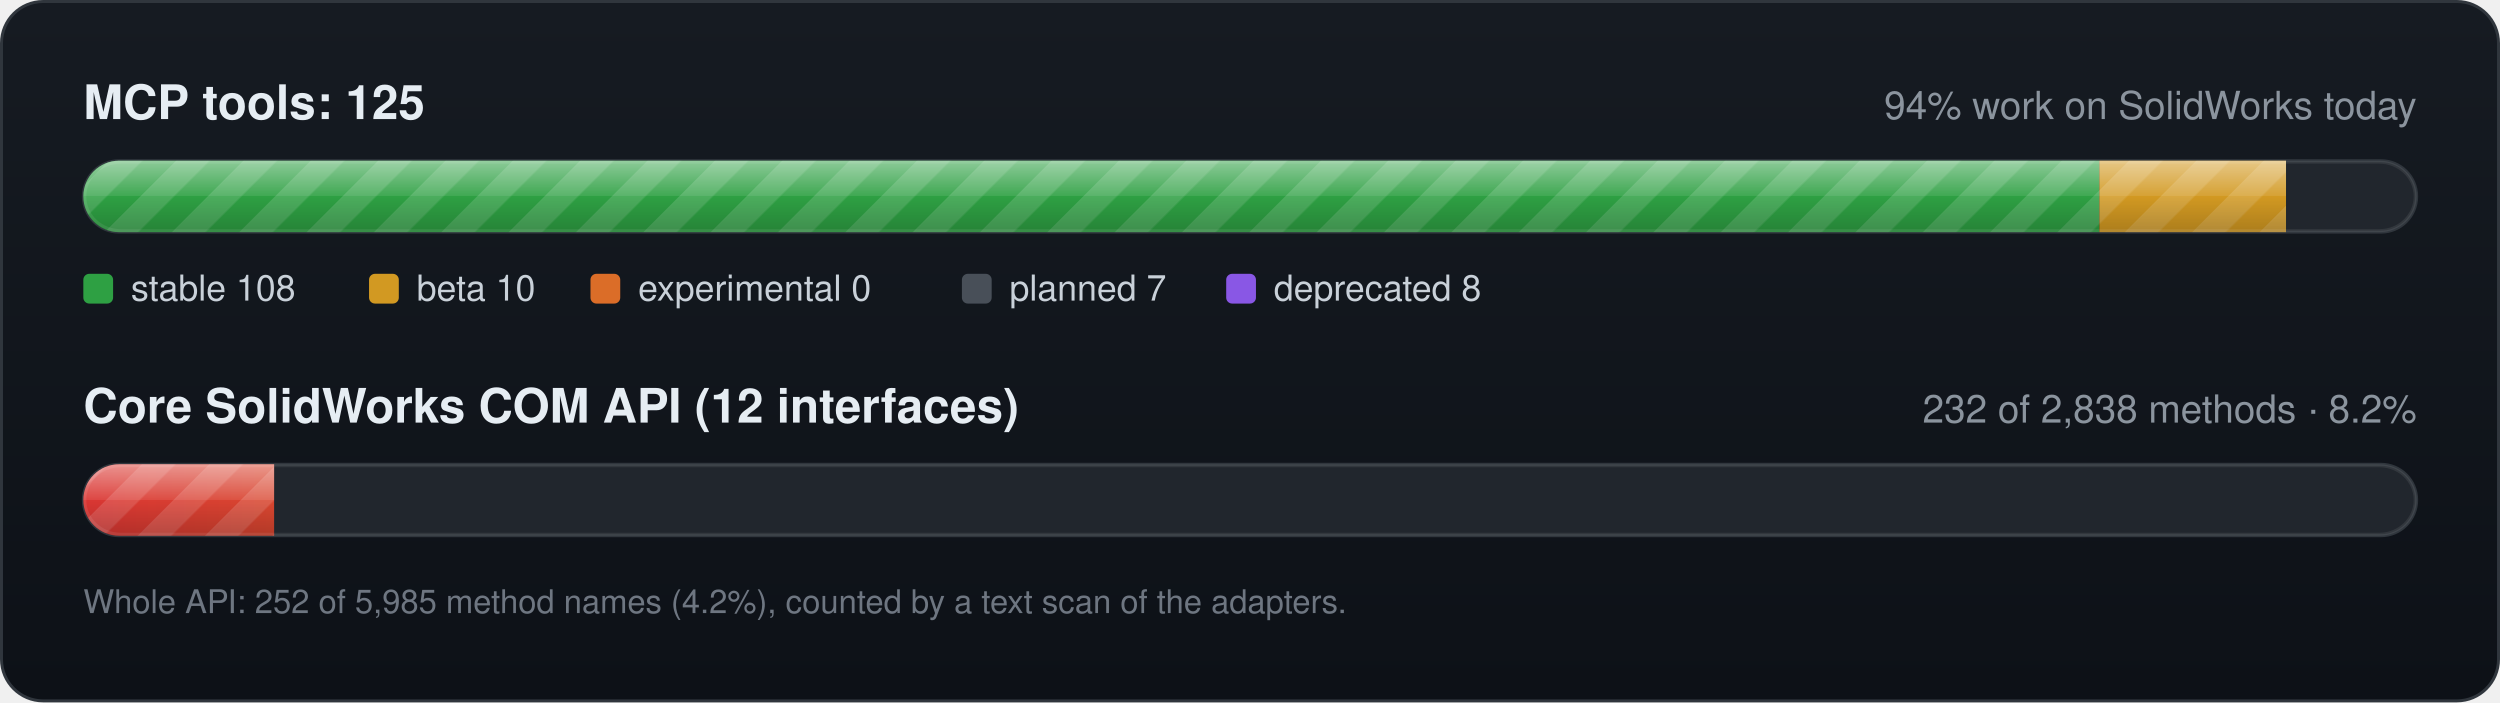
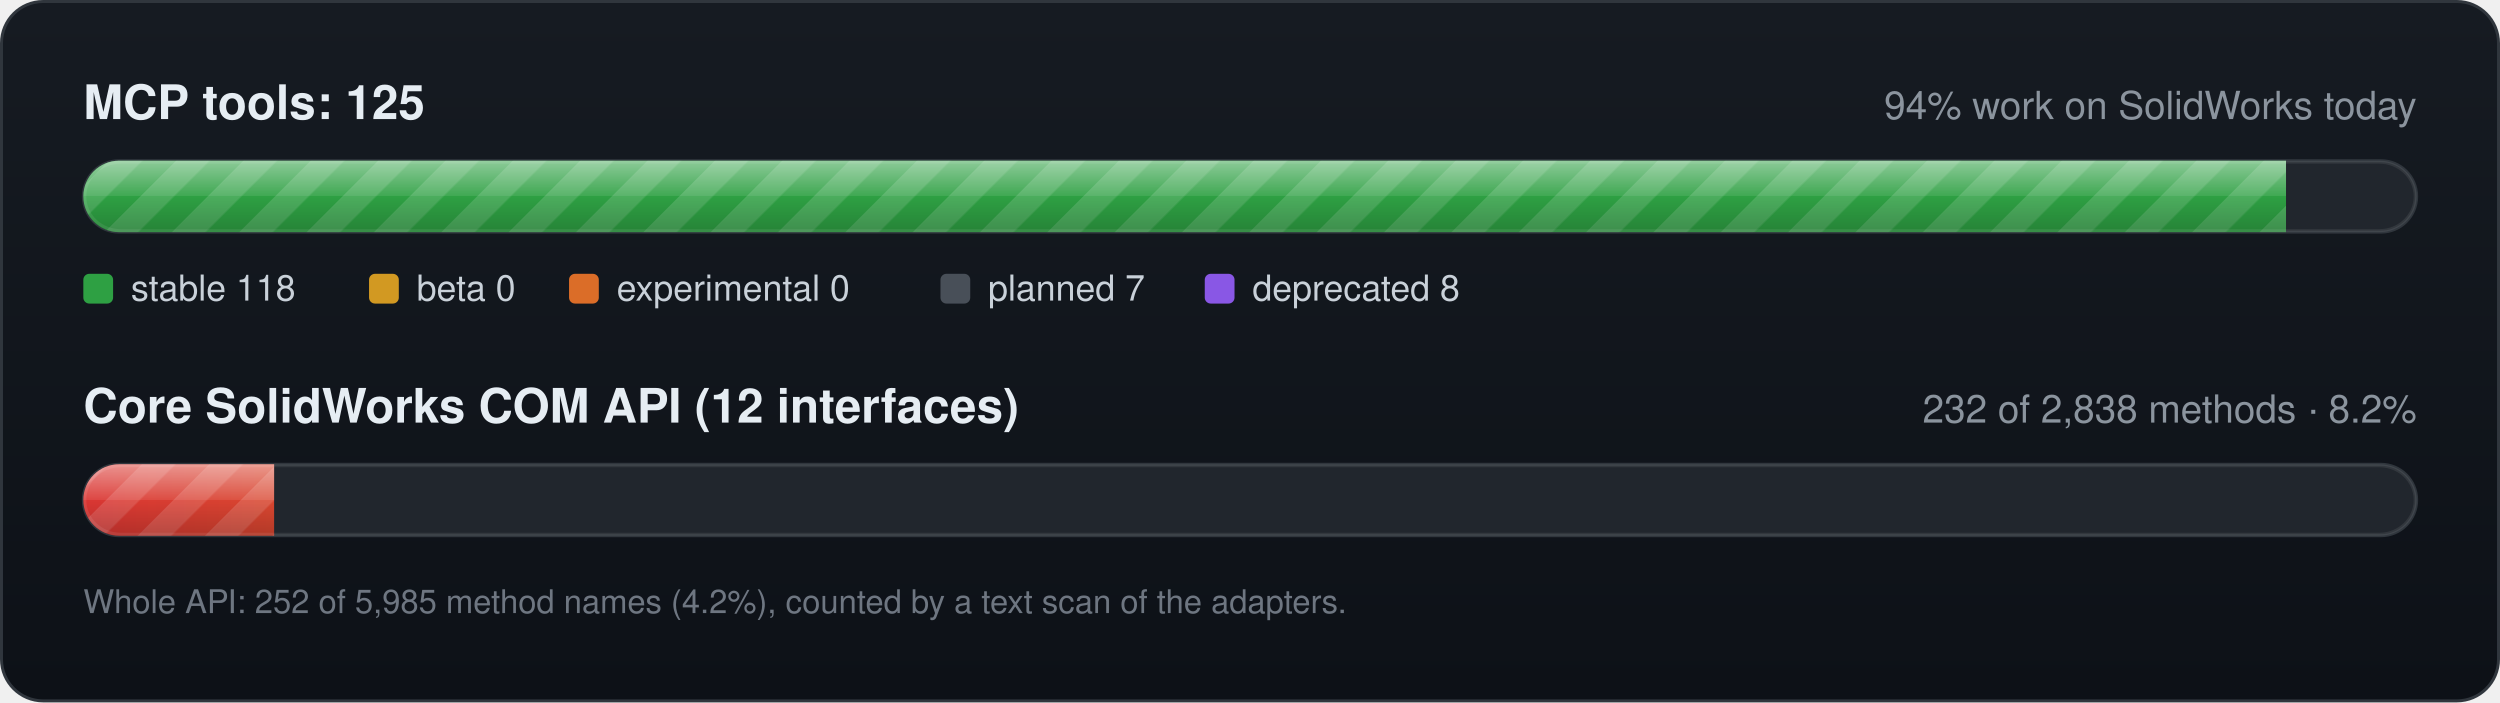
<svg xmlns="http://www.w3.org/2000/svg" width="840" height="236" viewBox="0 0 840 236" role="img" aria-label="Project progress">
  <defs>
    <linearGradient id="panel" x1="0" y1="0" x2="0" y2="1">
      <stop offset="0" stop-color="#161b22" />
      <stop offset="1" stop-color="#0d1117" />
    </linearGradient>
    <linearGradient id="gloss" x1="0" y1="0" x2="0" y2="1">
      <stop offset="0" stop-color="#fff" stop-opacity=".45" />
      <stop offset=".5" stop-color="#fff" stop-opacity=".08" />
      <stop offset=".5" stop-color="#000" stop-opacity="0" />
      <stop offset="1" stop-color="#000" stop-opacity=".18" />
    </linearGradient>
    <linearGradient id="heat" gradientUnits="userSpaceOnUse" x1="28" y1="0" x2="812" y2="0">
      <stop offset="0" stop-color="#da3633" />
      <stop offset=".5" stop-color="#d29922" />
      <stop offset="1" stop-color="#2ea043" />
    </linearGradient>
    <pattern id="stripes" width="16" height="16" patternUnits="userSpaceOnUse" patternTransform="rotate(45)">
      <rect width="8" height="16" fill="#fff" fill-opacity=".14" />
      <animateTransform attributeName="patternTransform" type="translate" additive="sum" from="0 0" to="16 0" dur="1.6s" repeatCount="indefinite" />
    </pattern>
    <clipPath id="track-tools">
      <rect x="28" y="54" width="784" height="24" rx="12.0" />
    </clipPath>
    <clipPath id="track-com">
      <rect x="28" y="156" width="784" height="24" rx="12.0" />
    </clipPath>
  </defs>
  <rect x=".5" y=".5" width="839" height="235" rx="14" fill="url(#panel)" stroke="#30363d" />
  <text x="28" y="40" font-family="-apple-system,'Segoe UI',Helvetica,Arial,sans-serif" font-size="16" fill="#e6edf3" font-weight="600" text-anchor="start">MCP tools: 125</text>
  <text x="812" y="40" font-family="-apple-system,'Segoe UI',Helvetica,Arial,sans-serif" font-size="13" fill="#8b949e" font-weight="400" text-anchor="end">94% work on SolidWorks today</text>
  <rect x="28" y="54" width="784" height="24" rx="12.0" fill="#21262d" stroke="#30363d" />
  <g clip-path="url(#track-tools)">
-     <rect x="28.0" y="54" width="677.4" height="24" fill="#2ea043" />
-     <rect x="705.4" y="54" width="62.7" height="24" fill="#d29922" />
+     <rect x="28.0" y="54" width="740.1" height="24" fill="#2ea043" />
+     <rect x="768.1" y="54" width="0.0" height="24" fill="#d29922" />
    <rect x="768.1" y="54" width="0.0" height="24" fill="#db6d28" />
    <rect x="28" y="54" width="740.1" height="24" fill="url(#stripes)" />
    <rect x="28" y="54" width="740.1" height="24" fill="url(#gloss)" />
  </g>
  <rect x="28.5" y="54.5" width="783" height="23" rx="12.0" fill="none" stroke="#fff" stroke-opacity=".08" />
  <rect x="28" y="92" width="10" height="10" rx="2" fill="#2ea043" />
-   <text x="44" y="101" font-family="-apple-system,'Segoe UI',Helvetica,Arial,sans-serif" font-size="12" fill="#c9d1d9" font-weight="400" text-anchor="start">stable 108</text>
+   <text x="44" y="101" font-family="-apple-system,'Segoe UI',Helvetica,Arial,sans-serif" font-size="12" fill="#c9d1d9" font-weight="400" text-anchor="start">stable 118</text>
  <rect x="124" y="92" width="10" height="10" rx="2" fill="#d29922" />
-   <text x="140" y="101" font-family="-apple-system,'Segoe UI',Helvetica,Arial,sans-serif" font-size="12" fill="#c9d1d9" font-weight="400" text-anchor="start">beta 10</text>
-   <rect x="198.4" y="92" width="10" height="10" rx="2" fill="#db6d28" />
-   <text x="214.4" y="101" font-family="-apple-system,'Segoe UI',Helvetica,Arial,sans-serif" font-size="12" fill="#c9d1d9" font-weight="400" text-anchor="start">experimental 0</text>
-   <rect x="323.2" y="92" width="10" height="10" rx="2" fill="#484f58" />
-   <text x="339.2" y="101" font-family="-apple-system,'Segoe UI',Helvetica,Arial,sans-serif" font-size="12" fill="#c9d1d9" font-weight="400" text-anchor="start">planned 7</text>
-   <rect x="412" y="92" width="10" height="10" rx="2" fill="#8957e5" />
-   <text x="428" y="101" font-family="-apple-system,'Segoe UI',Helvetica,Arial,sans-serif" font-size="12" fill="#c9d1d9" font-weight="400" text-anchor="start">deprecated 8</text>
+   <text x="140" y="101" font-family="-apple-system,'Segoe UI',Helvetica,Arial,sans-serif" font-size="12" fill="#c9d1d9" font-weight="400" text-anchor="start">beta 0</text>
+   <rect x="191.2" y="92" width="10" height="10" rx="2" fill="#db6d28" />
+   <text x="207.2" y="101" font-family="-apple-system,'Segoe UI',Helvetica,Arial,sans-serif" font-size="12" fill="#c9d1d9" font-weight="400" text-anchor="start">experimental 0</text>
+   <rect x="316" y="92" width="10" height="10" rx="2" fill="#484f58" />
+   <text x="332" y="101" font-family="-apple-system,'Segoe UI',Helvetica,Arial,sans-serif" font-size="12" fill="#c9d1d9" font-weight="400" text-anchor="start">planned 7</text>
+   <rect x="404.8" y="92" width="10" height="10" rx="2" fill="#8957e5" />
+   <text x="420.8" y="101" font-family="-apple-system,'Segoe UI',Helvetica,Arial,sans-serif" font-size="12" fill="#c9d1d9" font-weight="400" text-anchor="start">deprecated 8</text>
  <text x="28" y="142" font-family="-apple-system,'Segoe UI',Helvetica,Arial,sans-serif" font-size="16" fill="#e6edf3" font-weight="600" text-anchor="start">Core SolidWorks COM API (12 interfaces)</text>
  <text x="812" y="142" font-family="-apple-system,'Segoe UI',Helvetica,Arial,sans-serif" font-size="13" fill="#8b949e" font-weight="400" text-anchor="end">232 of 2,838 methods · 8.2%</text>
  <rect x="28" y="156" width="784" height="24" rx="12.0" fill="#21262d" stroke="#30363d" />
  <g clip-path="url(#track-com)">
    <rect x="28.0" y="156" width="64.1" height="24" fill="url(#heat)" />
    <rect x="28" y="156" width="64.1" height="24" fill="url(#stripes)" />
    <rect x="28" y="156" width="64.1" height="24" fill="url(#gloss)" />
  </g>
  <rect x="28.5" y="156.5" width="783" height="23" rx="12.0" fill="none" stroke="#fff" stroke-opacity=".08" />
  <text x="28" y="206" font-family="-apple-system,'Segoe UI',Helvetica,Arial,sans-serif" font-size="11" fill="#6e7681" font-weight="400" text-anchor="start">Whole API: 252 of 5,985 method names (4.2%), counted by a text scan of the adapters.</text>
</svg>
